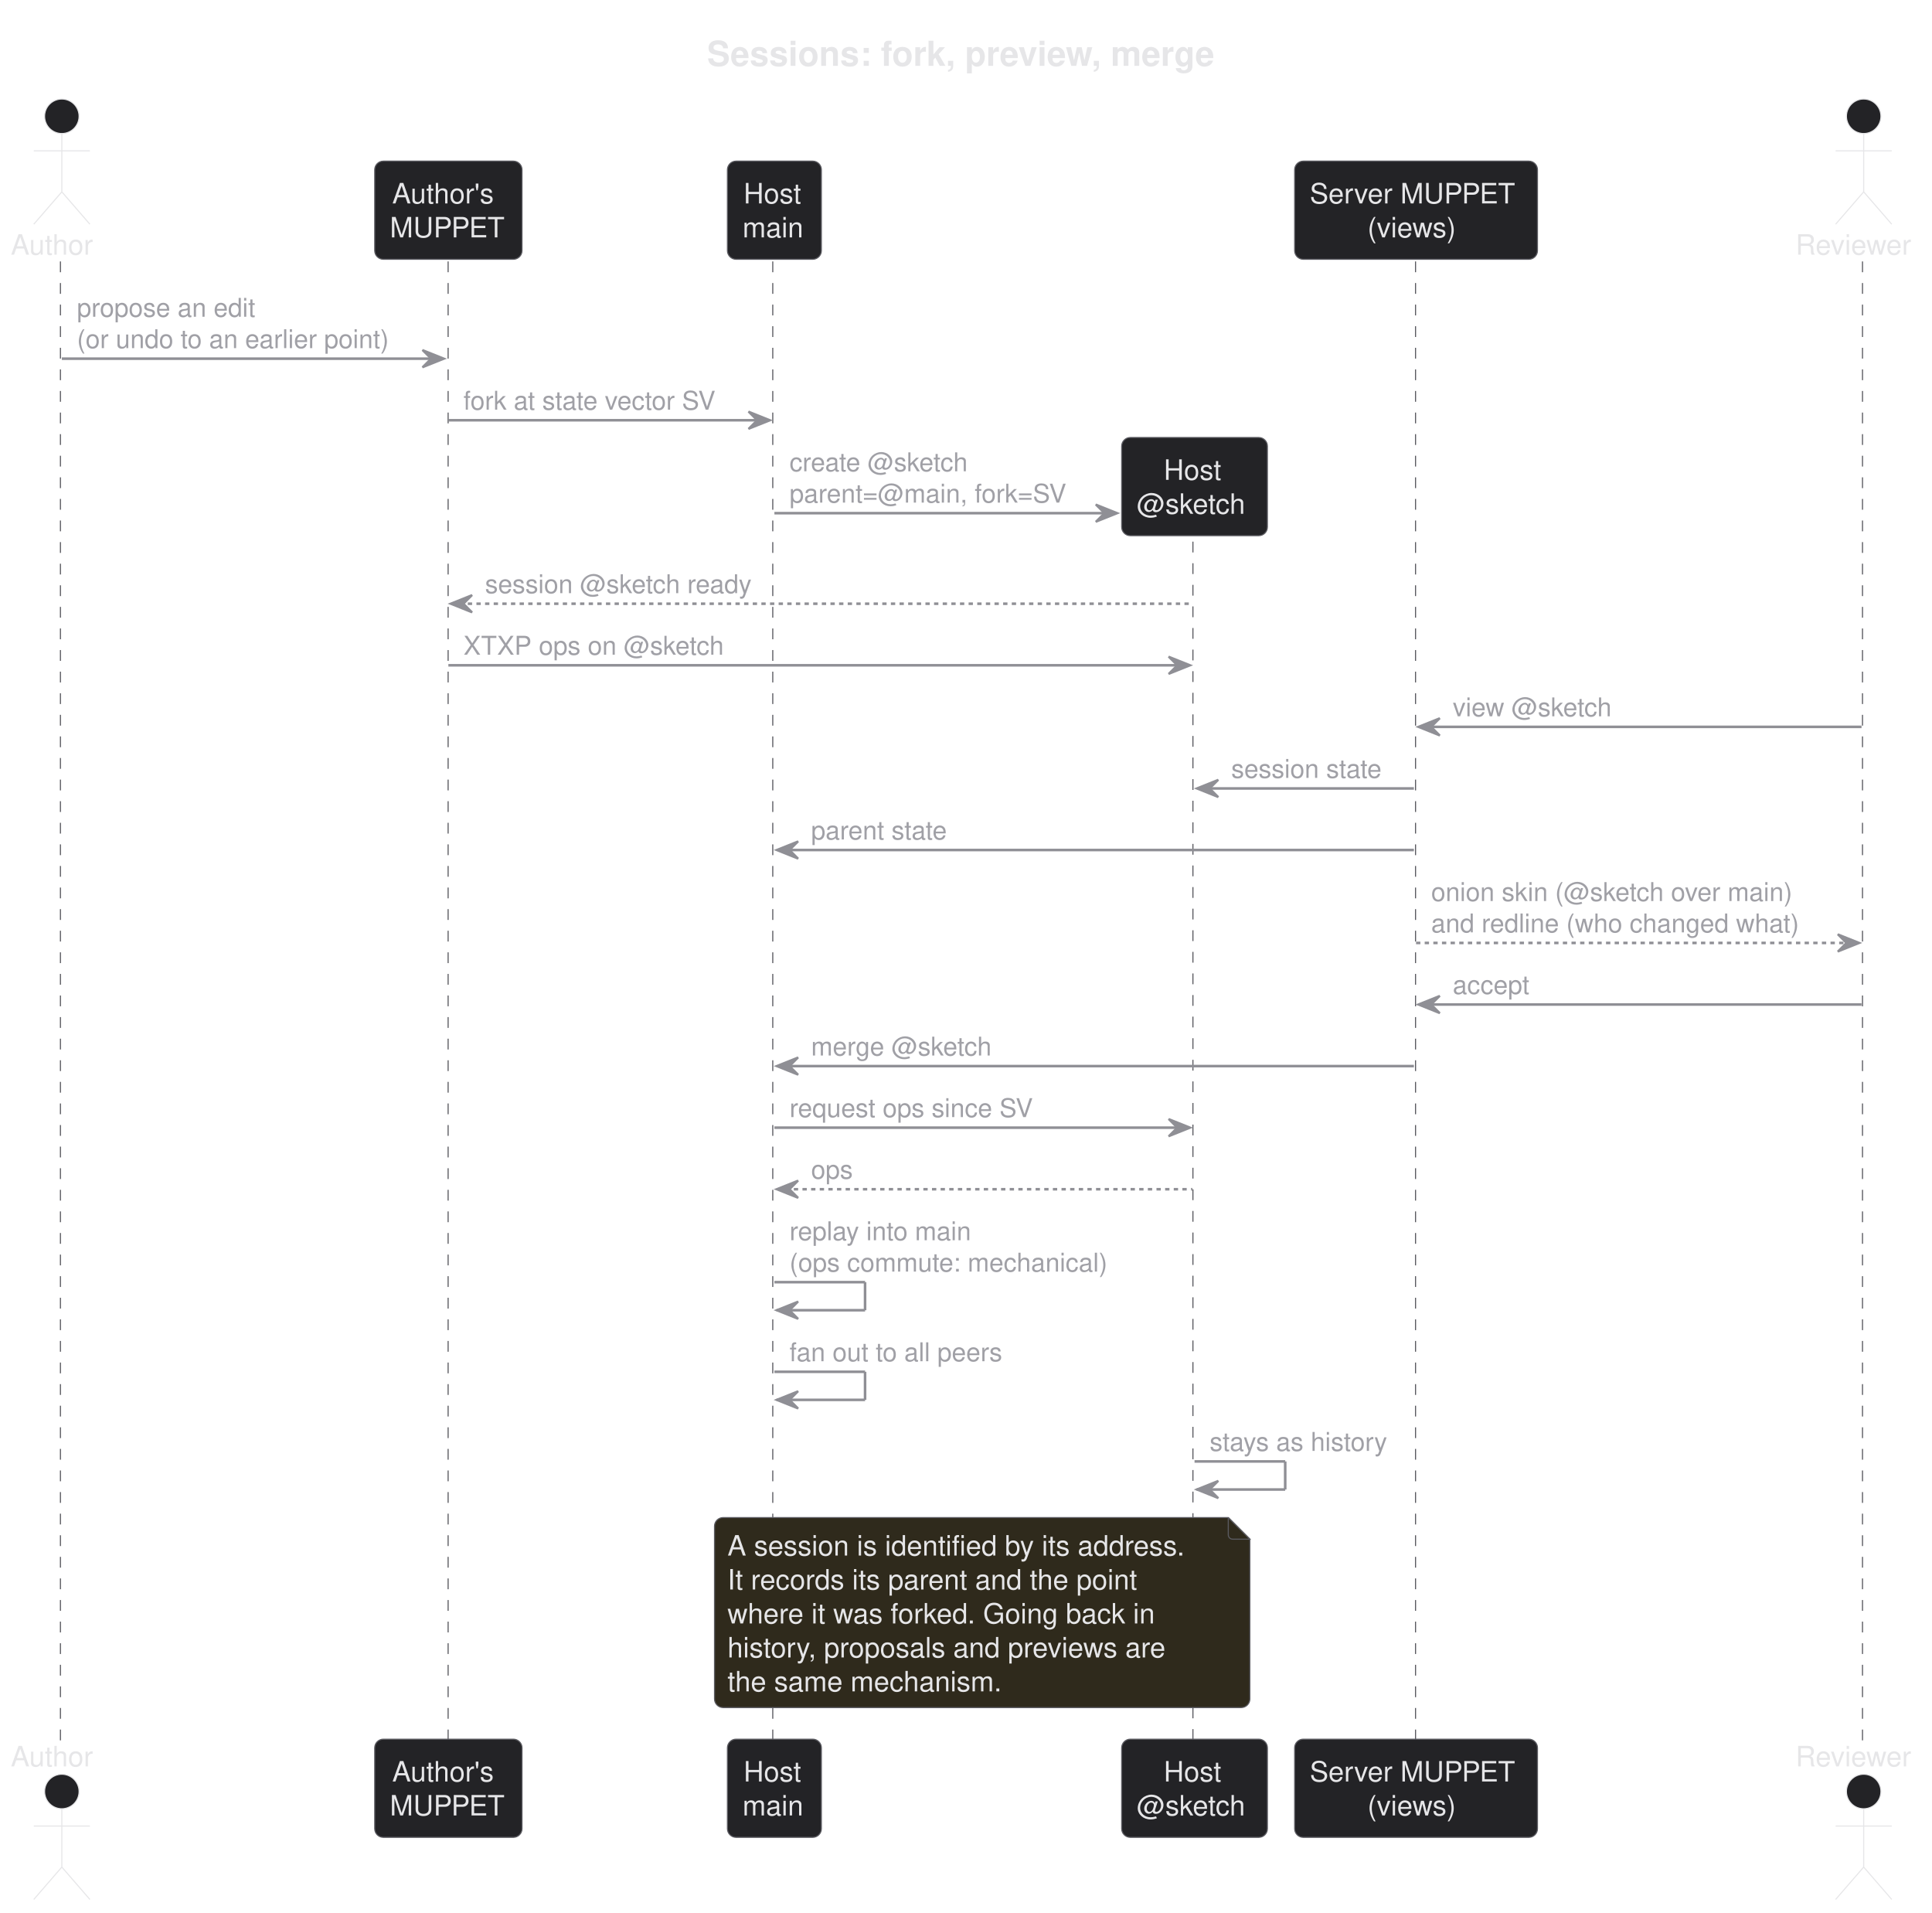
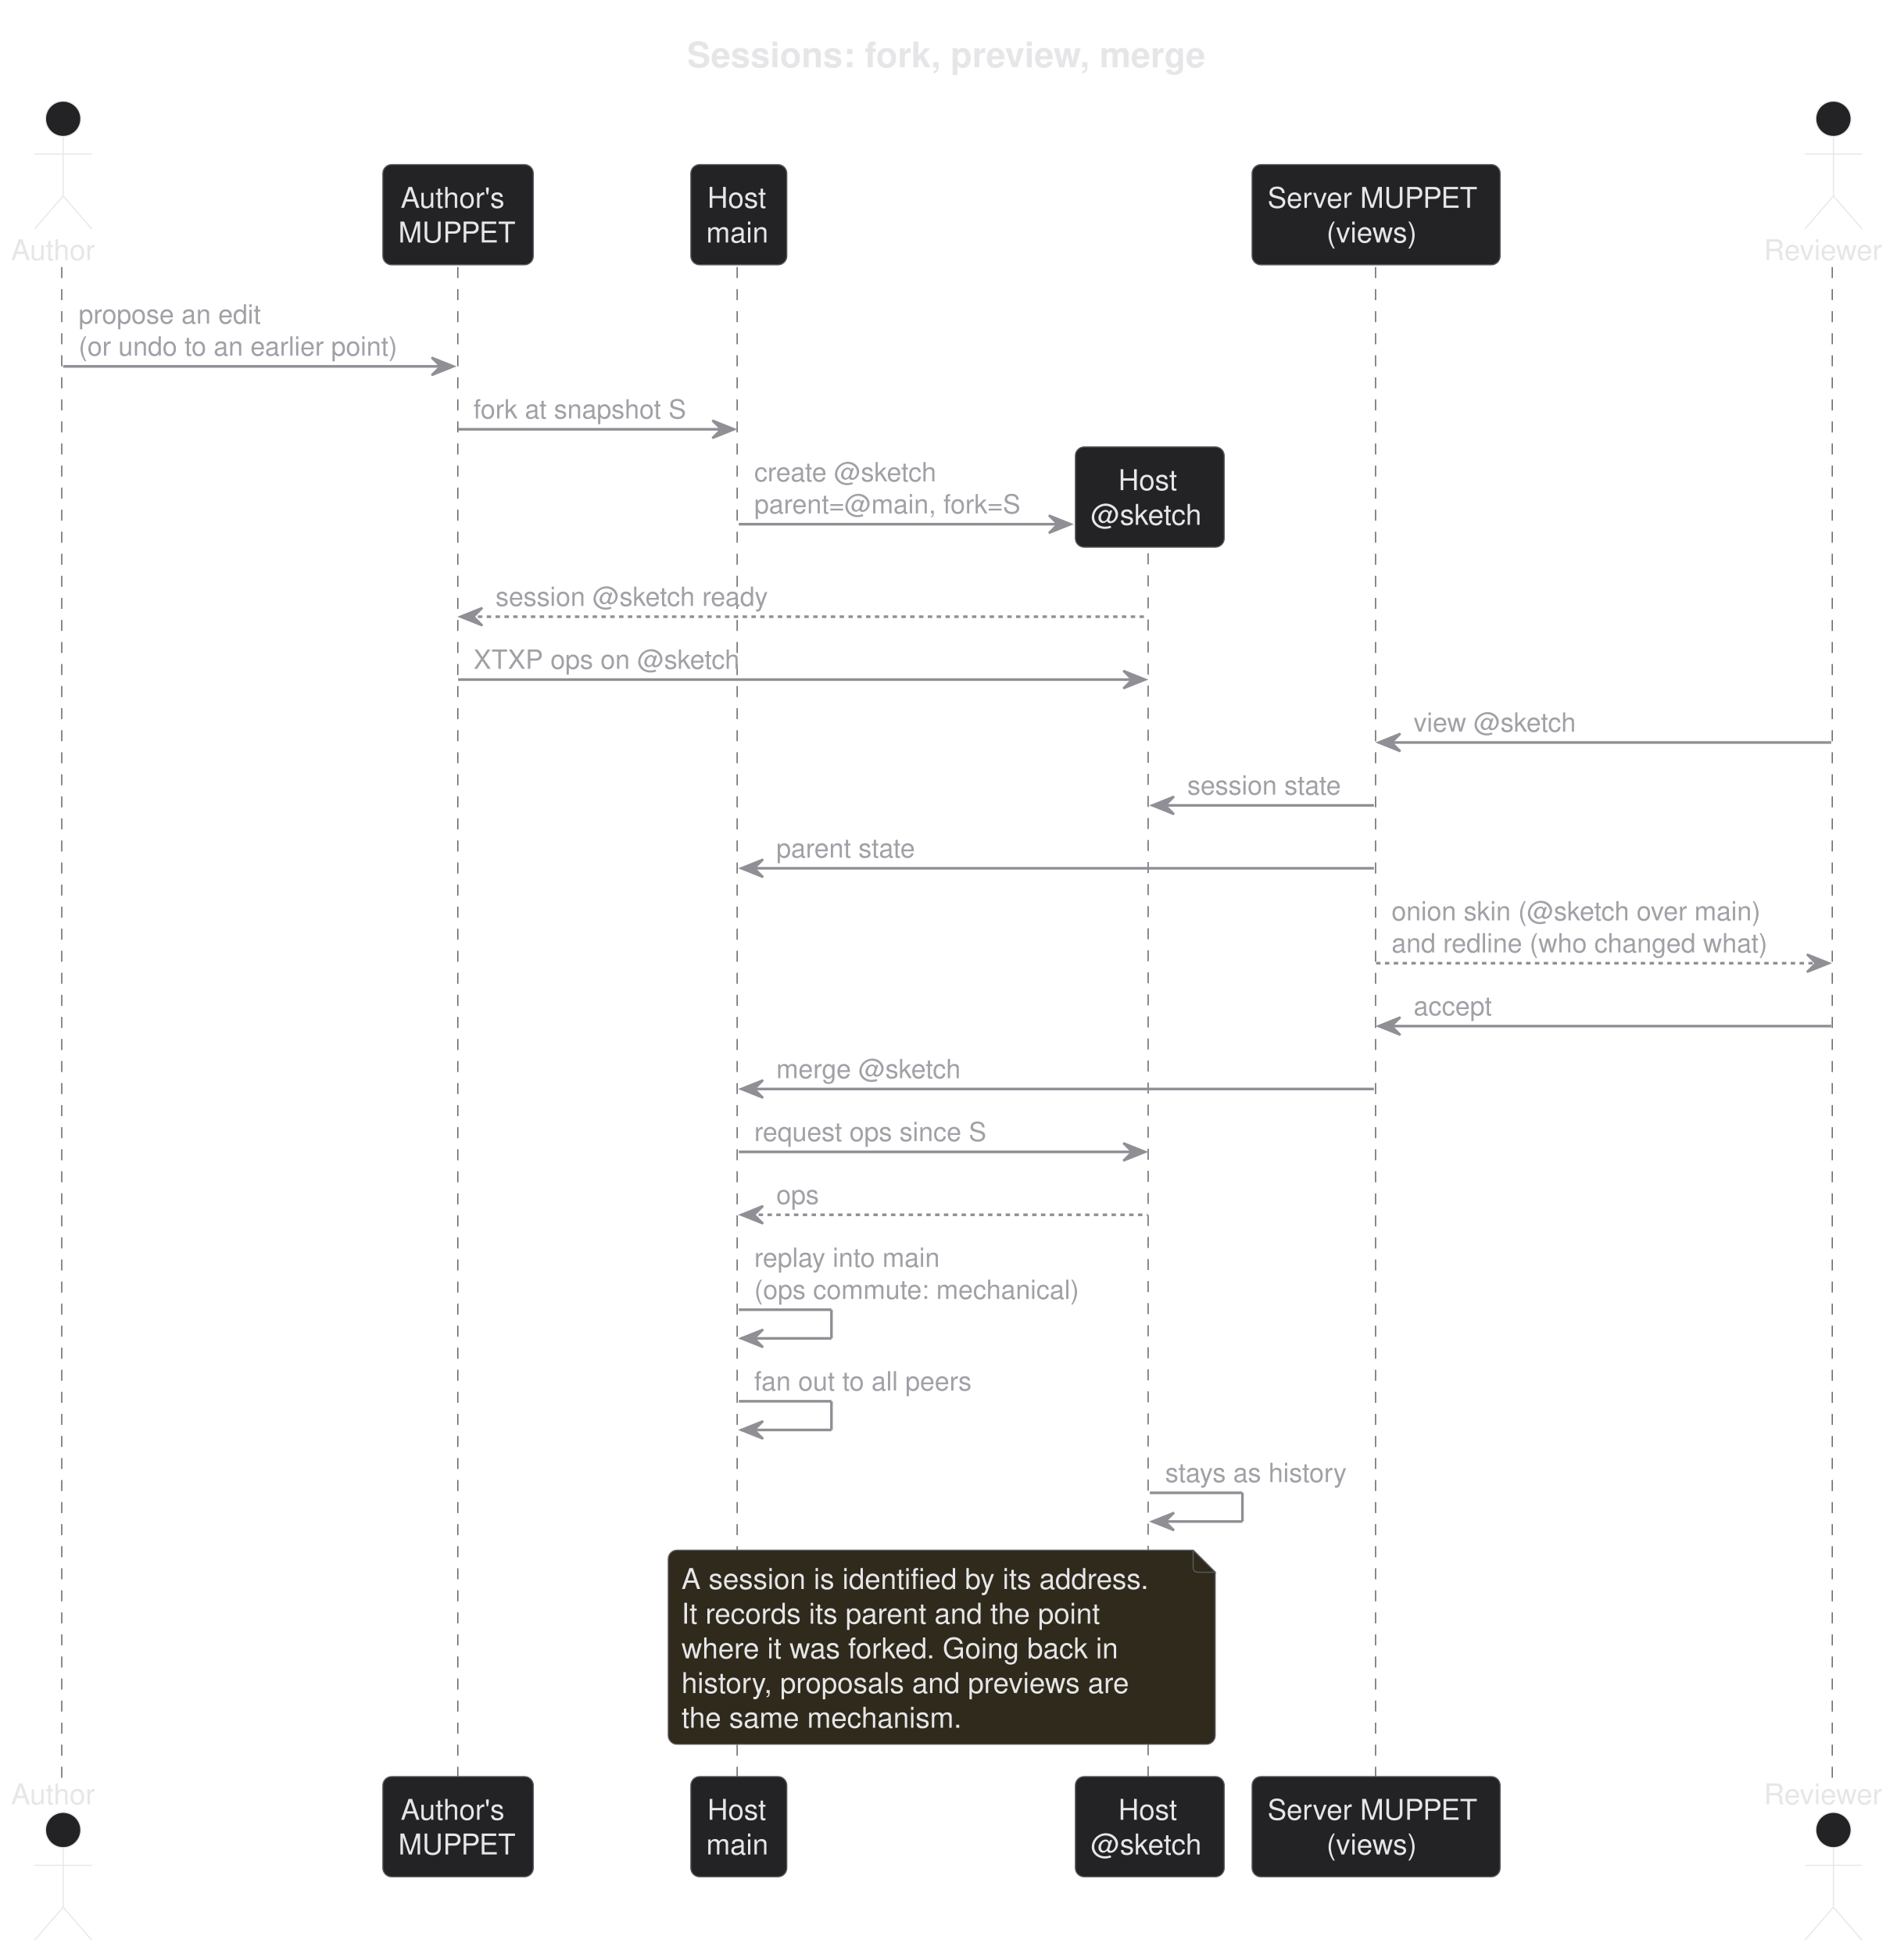
- <svg xmlns="http://www.w3.org/2000/svg" contentStyleType="text/css" data-diagram-type="SEQUENCE" height="886px" preserveAspectRatio="none" style="width:895px;height:886px;" version="1.1" viewBox="0 0 895 886" width="895px" zoomAndPan="magnify">
+ <svg xmlns="http://www.w3.org/2000/svg" contentStyleType="text/css" data-diagram-type="SEQUENCE" height="886px" preserveAspectRatio="none" style="width:863px;height:886px;" version="1.1" viewBox="0 0 863 886" width="863px" zoomAndPan="magnify">
  <defs />
  <g>
-     <text fill="#E6E6E8" font-family="Helvetica" font-size="16" font-weight="bold" lengthAdjust="spacing" textLength="243.859" x="327.519" y="30.5">Sessions: fork, preview, merge</text>
+     <text fill="#E6E6E8" font-family="Helvetica" font-size="16" font-weight="bold" lengthAdjust="spacing" textLength="243.859" x="311.506" y="30.5">Sessions: fork, preview, merge</text>
    <g>
      <rect fill="#000000" fill-opacity="0" height="685.458" width="8" x="24.643" y="121.089" />
      <line style="stroke:#5A5A60;stroke-width:0.5;stroke-dasharray:5,5;" x1="28" x2="28" y1="121.089" y2="806.547" />
    </g>
    <g>
      <rect fill="#000000" fill-opacity="0" height="685.458" width="8" x="203.705" y="121.089" />
      <line style="stroke:#5A5A60;stroke-width:0.5;stroke-dasharray:5,5;" x1="207.591" x2="207.591" y1="121.089" y2="806.547" />
    </g>
    <g>
-       <rect fill="#000000" fill-opacity="0" height="685.458" width="8" x="354.742" y="121.089" />
-       <line style="stroke:#5A5A60;stroke-width:0.5;stroke-dasharray:5,5;" x1="357.984" x2="357.984" y1="121.089" y2="806.547" />
+       <rect fill="#000000" fill-opacity="0" height="685.458" width="8" x="330.994" y="121.089" />
+       <line style="stroke:#5A5A60;stroke-width:0.5;stroke-dasharray:5,5;" x1="334.236" x2="334.236" y1="121.089" y2="806.547" />
    </g>
    <g>
-       <rect fill="#000000" fill-opacity="0" height="565.67" width="8" x="549.372" y="240.877" />
-       <line style="stroke:#5A5A60;stroke-width:0.5;stroke-dasharray:5,5;" x1="552.623" x2="552.623" y1="240.877" y2="806.547" />
+       <rect fill="#000000" fill-opacity="0" height="565.67" width="8" x="517.345" y="240.877" />
+       <line style="stroke:#5A5A60;stroke-width:0.5;stroke-dasharray:5,5;" x1="520.596" x2="520.596" y1="240.877" y2="806.547" />
    </g>
    <g>
-       <rect fill="#000000" fill-opacity="0" height="685.458" width="8" x="651.989" y="121.089" />
-       <line style="stroke:#5A5A60;stroke-width:0.5;stroke-dasharray:5,5;" x1="655.75" x2="655.75" y1="121.089" y2="806.547" />
+       <rect fill="#000000" fill-opacity="0" height="685.458" width="8" x="619.962" y="121.089" />
+       <line style="stroke:#5A5A60;stroke-width:0.5;stroke-dasharray:5,5;" x1="623.723" x2="623.723" y1="121.089" y2="806.547" />
    </g>
    <g>
-       <rect fill="#000000" fill-opacity="0" height="685.458" width="8" x="859.352" y="121.089" />
-       <line style="stroke:#5A5A60;stroke-width:0.5;stroke-dasharray:5,5;" x1="862.807" x2="862.807" y1="121.089" y2="806.547" />
+       <rect fill="#000000" fill-opacity="0" height="685.458" width="8" x="827.325" y="121.089" />
+       <line style="stroke:#5A5A60;stroke-width:0.5;stroke-dasharray:5,5;" x1="830.78" x2="830.78" y1="121.089" y2="806.547" />
    </g>
    <g class="participant participant-head" data-participant="au">
      <text fill="#E6E6E8" font-family="Helvetica" font-size="13" lengthAdjust="spacing" textLength="41.285" x="5" y="117.953">Author</text>
      <ellipse cx="28.643" cy="53.859" fill="#232326" rx="8" ry="8" style="stroke:#E6E6E8;stroke-width:0.5;" />
      <path d="M28.643,61.859 L28.643,88.859 M15.643,69.859 L41.643,69.859 M28.643,88.859 L15.643,103.859 M28.643,88.859 L41.643,103.859" fill="none" style="stroke:#E6E6E8;stroke-width:0.5;" />
    </g>
    <g class="participant participant-tail" data-participant="au">
      <text fill="#E6E6E8" font-family="Helvetica" font-size="13" lengthAdjust="spacing" textLength="41.285" x="5" y="818.141">Author</text>
      <ellipse cx="28.643" cy="829.776" fill="#232326" rx="8" ry="8" style="stroke:#E6E6E8;stroke-width:0.5;" />
      <path d="M28.643,837.776 L28.643,864.776 M15.643,845.776 L41.643,845.776 M28.643,864.776 L15.643,879.776 M28.643,864.776 L41.643,879.776" fill="none" style="stroke:#E6E6E8;stroke-width:0.5;" />
    </g>
    <g class="participant participant-head" data-participant="am">
      <rect fill="#232326" height="45.459" rx="4" ry="4" style="stroke:#5A5A60;stroke-width:0.5;" width="68.228" x="173.591" y="74.63" />
      <text fill="#E6E6E8" font-family="Helvetica" font-size="13" lengthAdjust="spacing" textLength="52.044" x="181.683" y="94.224">Author's</text>
      <text fill="#E6E6E8" font-family="Helvetica" font-size="13" lengthAdjust="spacing" textLength="54.228" x="180.591" y="109.953">MUPPET</text>
    </g>
    <g class="participant participant-tail" data-participant="am">
      <rect fill="#232326" height="45.459" rx="4" ry="4" style="stroke:#5A5A60;stroke-width:0.5;" width="68.228" x="173.591" y="805.547" />
      <text fill="#E6E6E8" font-family="Helvetica" font-size="13" lengthAdjust="spacing" textLength="52.044" x="181.683" y="825.141">Author's</text>
      <text fill="#E6E6E8" font-family="Helvetica" font-size="13" lengthAdjust="spacing" textLength="54.228" x="180.591" y="840.87">MUPPET</text>
    </g>
    <g class="participant participant-head" data-participant="main">
-       <rect fill="#232326" height="45.459" rx="4" ry="4" style="stroke:#5A5A60;stroke-width:0.5;" width="43.517" x="336.984" y="74.63" />
-       <text fill="#E6E6E8" font-family="Helvetica" font-size="13" lengthAdjust="spacing" textLength="28.571" x="344.457" y="94.224">Host</text>
-       <text fill="#E6E6E8" font-family="Helvetica" font-size="13" lengthAdjust="spacing" textLength="29.517" x="343.984" y="109.953">main</text>
+       <rect fill="#232326" height="45.459" rx="4" ry="4" style="stroke:#5A5A60;stroke-width:0.5;" width="43.517" x="313.236" y="74.63" />
+       <text fill="#E6E6E8" font-family="Helvetica" font-size="13" lengthAdjust="spacing" textLength="28.571" x="320.709" y="94.224">Host</text>
+       <text fill="#E6E6E8" font-family="Helvetica" font-size="13" lengthAdjust="spacing" textLength="29.517" x="320.236" y="109.953">main</text>
    </g>
    <g class="participant participant-tail" data-participant="main">
-       <rect fill="#232326" height="45.459" rx="4" ry="4" style="stroke:#5A5A60;stroke-width:0.5;" width="43.517" x="336.984" y="805.547" />
-       <text fill="#E6E6E8" font-family="Helvetica" font-size="13" lengthAdjust="spacing" textLength="28.571" x="344.457" y="825.141">Host</text>
-       <text fill="#E6E6E8" font-family="Helvetica" font-size="13" lengthAdjust="spacing" textLength="29.517" x="343.984" y="840.87">main</text>
+       <rect fill="#232326" height="45.459" rx="4" ry="4" style="stroke:#5A5A60;stroke-width:0.5;" width="43.517" x="313.236" y="805.547" />
+       <text fill="#E6E6E8" font-family="Helvetica" font-size="13" lengthAdjust="spacing" textLength="28.571" x="320.709" y="825.141">Host</text>
+       <text fill="#E6E6E8" font-family="Helvetica" font-size="13" lengthAdjust="spacing" textLength="29.517" x="320.236" y="840.87">main</text>
    </g>
    <g class="participant participant-tail" data-participant="b1">
-       <rect fill="#232326" height="45.459" rx="4" ry="4" style="stroke:#5A5A60;stroke-width:0.5;" width="67.498" x="519.623" y="805.547" />
-       <text fill="#E6E6E8" font-family="Helvetica" font-size="13" lengthAdjust="spacing" textLength="28.571" x="539.087" y="825.141">Host</text>
-       <text fill="#E6E6E8" font-family="Helvetica" font-size="13" lengthAdjust="spacing" textLength="53.498" x="526.623" y="840.87">@sketch</text>
+       <rect fill="#232326" height="45.459" rx="4" ry="4" style="stroke:#5A5A60;stroke-width:0.5;" width="67.498" x="487.596" y="805.547" />
+       <text fill="#E6E6E8" font-family="Helvetica" font-size="13" lengthAdjust="spacing" textLength="28.571" x="507.059" y="825.141">Host</text>
+       <text fill="#E6E6E8" font-family="Helvetica" font-size="13" lengthAdjust="spacing" textLength="53.498" x="494.596" y="840.87">@sketch</text>
    </g>
    <g class="participant participant-head" data-participant="sm">
-       <rect fill="#232326" height="45.459" rx="4" ry="4" style="stroke:#5A5A60;stroke-width:0.5;" width="112.478" x="599.75" y="74.63" />
-       <text fill="#E6E6E8" font-family="Helvetica" font-size="13" lengthAdjust="spacing" textLength="98.478" x="606.75" y="94.224">Server MUPPET</text>
-       <text fill="#E6E6E8" font-family="Helvetica" font-size="13" lengthAdjust="spacing" textLength="45.018" x="633.481" y="109.953">(views)</text>
+       <rect fill="#232326" height="45.459" rx="4" ry="4" style="stroke:#5A5A60;stroke-width:0.5;" width="112.478" x="567.723" y="74.63" />
+       <text fill="#E6E6E8" font-family="Helvetica" font-size="13" lengthAdjust="spacing" textLength="98.478" x="574.723" y="94.224">Server MUPPET</text>
+       <text fill="#E6E6E8" font-family="Helvetica" font-size="13" lengthAdjust="spacing" textLength="45.018" x="601.453" y="109.953">(views)</text>
    </g>
    <g class="participant participant-tail" data-participant="sm">
-       <rect fill="#232326" height="45.459" rx="4" ry="4" style="stroke:#5A5A60;stroke-width:0.5;" width="112.478" x="599.75" y="805.547" />
-       <text fill="#E6E6E8" font-family="Helvetica" font-size="13" lengthAdjust="spacing" textLength="98.478" x="606.75" y="825.141">Server MUPPET</text>
-       <text fill="#E6E6E8" font-family="Helvetica" font-size="13" lengthAdjust="spacing" textLength="45.018" x="633.481" y="840.87">(views)</text>
+       <rect fill="#232326" height="45.459" rx="4" ry="4" style="stroke:#5A5A60;stroke-width:0.5;" width="112.478" x="567.723" y="805.547" />
+       <text fill="#E6E6E8" font-family="Helvetica" font-size="13" lengthAdjust="spacing" textLength="98.478" x="574.723" y="825.141">Server MUPPET</text>
+       <text fill="#E6E6E8" font-family="Helvetica" font-size="13" lengthAdjust="spacing" textLength="45.018" x="601.453" y="840.87">(views)</text>
    </g>
    <g class="participant participant-head" data-participant="rv">
-       <text fill="#E6E6E8" font-family="Helvetica" font-size="13" lengthAdjust="spacing" textLength="57.091" x="831.807" y="117.953">Reviewer</text>
-       <ellipse cx="863.352" cy="53.859" fill="#232326" rx="8" ry="8" style="stroke:#E6E6E8;stroke-width:0.5;" />
-       <path d="M863.352,61.859 L863.352,88.859 M850.352,69.859 L876.352,69.859 M863.352,88.859 L850.352,103.859 M863.352,88.859 L876.352,103.859" fill="none" style="stroke:#E6E6E8;stroke-width:0.5;" />
+       <text fill="#E6E6E8" font-family="Helvetica" font-size="13" lengthAdjust="spacing" textLength="57.091" x="799.78" y="117.953">Reviewer</text>
+       <ellipse cx="831.325" cy="53.859" fill="#232326" rx="8" ry="8" style="stroke:#E6E6E8;stroke-width:0.5;" />
+       <path d="M831.325,61.859 L831.325,88.859 M818.325,69.859 L844.325,69.859 M831.325,88.859 L818.325,103.859 M831.325,88.859 L844.325,103.859" fill="none" style="stroke:#E6E6E8;stroke-width:0.5;" />
    </g>
    <g class="participant participant-tail" data-participant="rv">
-       <text fill="#E6E6E8" font-family="Helvetica" font-size="13" lengthAdjust="spacing" textLength="57.091" x="831.807" y="818.141">Reviewer</text>
-       <ellipse cx="863.352" cy="829.776" fill="#232326" rx="8" ry="8" style="stroke:#E6E6E8;stroke-width:0.5;" />
-       <path d="M863.352,837.776 L863.352,864.776 M850.352,845.776 L876.352,845.776 M863.352,864.776 L850.352,879.776 M863.352,864.776 L876.352,879.776" fill="none" style="stroke:#E6E6E8;stroke-width:0.5;" />
+       <text fill="#E6E6E8" font-family="Helvetica" font-size="13" lengthAdjust="spacing" textLength="57.091" x="799.78" y="818.141">Reviewer</text>
+       <ellipse cx="831.325" cy="829.776" fill="#232326" rx="8" ry="8" style="stroke:#E6E6E8;stroke-width:0.5;" />
+       <path d="M831.325,837.776 L831.325,864.776 M818.325,845.776 L844.325,845.776 M831.325,864.776 L818.325,879.776 M831.325,864.776 L844.325,879.776" fill="none" style="stroke:#E6E6E8;stroke-width:0.5;" />
    </g>
    <g class="message" data-participant-1="au" data-participant-2="am">
      <polygon fill="#8F8F95" points="195.705,162.128,205.705,166.128,195.705,170.128,199.705,166.128" style="stroke:#8F8F95;stroke-width:1;" />
      <line style="stroke:#8F8F95;stroke-width:1.2;" x1="28.643" x2="201.705" y1="166.128" y2="166.128" />
      <text fill="#A0A0A6" font-family="Helvetica" font-size="12" lengthAdjust="spacing" textLength="88.688" x="35.643" y="146.714">propose an edit</text>
      <text fill="#A0A0A6" font-family="Helvetica" font-size="12" lengthAdjust="spacing" textLength="155.062" x="35.643" y="161.233">(or undo to an earlier point)</text>
    </g>
    <g class="message" data-participant-1="am" data-participant-2="main">
-       <polygon fill="#8F8F95" points="346.742,190.648,356.742,194.648,346.742,198.648,350.742,194.648" style="stroke:#8F8F95;stroke-width:1;" />
-       <line style="stroke:#8F8F95;stroke-width:1.2;" x1="207.705" x2="352.742" y1="194.648" y2="194.648" />
-       <text fill="#A0A0A6" font-family="Helvetica" font-size="12" lengthAdjust="spacing" textLength="127.037" x="214.705" y="189.753">fork at state vector SV</text>
+       <polygon fill="#8F8F95" points="322.994,190.648,332.994,194.648,322.994,198.648,326.994,194.648" style="stroke:#8F8F95;stroke-width:1;" />
+       <line style="stroke:#8F8F95;stroke-width:1.2;" x1="207.705" x2="328.994" y1="194.648" y2="194.648" />
+       <text fill="#A0A0A6" font-family="Helvetica" font-size="12" lengthAdjust="spacing" textLength="103.289" x="214.705" y="189.753">fork at snapshot S</text>
    </g>
    <g class="message" data-participant-1="main" data-participant-2="b1">
-       <polygon fill="#8F8F95" points="507.623,233.686,517.623,237.686,507.623,241.686,511.623,237.686" style="stroke:#8F8F95;stroke-width:1;" />
-       <line style="stroke:#8F8F95;stroke-width:1.2;" x1="358.742" x2="513.623" y1="237.686" y2="237.686" />
-       <text fill="#A0A0A6" font-family="Helvetica" font-size="12" lengthAdjust="spacing" textLength="88.787" x="365.742" y="218.273">create @sketch</text>
-       <text fill="#A0A0A6" font-family="Helvetica" font-size="12" lengthAdjust="spacing" textLength="136.881" x="365.742" y="232.792">parent=@main, fork=SV</text>
+       <polygon fill="#8F8F95" points="475.596,233.686,485.596,237.686,475.596,241.686,479.596,237.686" style="stroke:#8F8F95;stroke-width:1;" />
+       <line style="stroke:#8F8F95;stroke-width:1.2;" x1="334.994" x2="481.596" y1="237.686" y2="237.686" />
+       <text fill="#A0A0A6" font-family="Helvetica" font-size="12" lengthAdjust="spacing" textLength="88.787" x="341.994" y="218.273">create @sketch</text>
+       <text fill="#A0A0A6" font-family="Helvetica" font-size="12" lengthAdjust="spacing" textLength="128.602" x="341.994" y="232.792">parent=@main, fork=S</text>
    </g>
-     <rect fill="#232326" height="45.459" rx="4" ry="4" style="stroke:#5A5A60;stroke-width:0.5;" width="67.498" x="519.623" y="202.648" />
-     <text fill="#E6E6E8" font-family="Helvetica" font-size="13" lengthAdjust="spacing" textLength="28.571" x="539.087" y="222.241">Host</text>
-     <text fill="#E6E6E8" font-family="Helvetica" font-size="13" lengthAdjust="spacing" textLength="53.498" x="526.623" y="237.971">@sketch</text>
+     <rect fill="#232326" height="45.459" rx="4" ry="4" style="stroke:#5A5A60;stroke-width:0.5;" width="67.498" x="487.596" y="202.648" />
+     <text fill="#E6E6E8" font-family="Helvetica" font-size="13" lengthAdjust="spacing" textLength="28.571" x="507.059" y="222.241">Host</text>
+     <text fill="#E6E6E8" font-family="Helvetica" font-size="13" lengthAdjust="spacing" textLength="53.498" x="494.596" y="237.971">@sketch</text>
    <g class="message" data-participant-1="b1" data-participant-2="am">
      <polygon fill="#8F8F95" points="218.705,275.626,208.705,279.626,218.705,283.626,214.705,279.626" style="stroke:#8F8F95;stroke-width:1;" />
-       <line style="stroke:#8F8F95;stroke-width:1.2;stroke-dasharray:2,2;" x1="212.705" x2="552.372" y1="279.626" y2="279.626" />
+       <line style="stroke:#8F8F95;stroke-width:1.2;stroke-dasharray:2,2;" x1="212.705" x2="520.345" y1="279.626" y2="279.626" />
      <text fill="#A0A0A6" font-family="Helvetica" font-size="12" lengthAdjust="spacing" textLength="131.666" x="224.705" y="274.731">session @sketch ready</text>
    </g>
    <g class="message" data-participant-1="am" data-participant-2="b1">
-       <polygon fill="#8F8F95" points="541.372,304.146,551.372,308.146,541.372,312.146,545.372,308.146" style="stroke:#8F8F95;stroke-width:1;" />
-       <line style="stroke:#8F8F95;stroke-width:1.2;" x1="207.705" x2="547.372" y1="308.146" y2="308.146" />
+       <polygon fill="#8F8F95" points="509.345,304.146,519.345,308.146,509.345,312.146,513.345,308.146" style="stroke:#8F8F95;stroke-width:1;" />
+       <line style="stroke:#8F8F95;stroke-width:1.2;" x1="207.705" x2="515.345" y1="308.146" y2="308.146" />
      <text fill="#A0A0A6" font-family="Helvetica" font-size="12" lengthAdjust="spacing" textLength="126.451" x="214.705" y="303.251">XTXP ops on @sketch</text>
    </g>
    <g class="message" data-participant-1="rv" data-participant-2="sm">
-       <polygon fill="#8F8F95" points="666.989,332.665,656.989,336.665,666.989,340.665,662.989,336.665" style="stroke:#8F8F95;stroke-width:1;" />
-       <line style="stroke:#8F8F95;stroke-width:1.2;" x1="660.989" x2="862.352" y1="336.665" y2="336.665" />
-       <text fill="#A0A0A6" font-family="Helvetica" font-size="12" lengthAdjust="spacing" textLength="79.225" x="672.989" y="331.771">view @sketch</text>
+       <polygon fill="#8F8F95" points="634.962,332.665,624.962,336.665,634.962,340.665,630.962,336.665" style="stroke:#8F8F95;stroke-width:1;" />
+       <line style="stroke:#8F8F95;stroke-width:1.2;" x1="628.962" x2="830.325" y1="336.665" y2="336.665" />
+       <text fill="#A0A0A6" font-family="Helvetica" font-size="12" lengthAdjust="spacing" textLength="79.225" x="640.962" y="331.771">view @sketch</text>
    </g>
    <g class="message" data-participant-1="sm" data-participant-2="b1">
-       <polygon fill="#8F8F95" points="564.372,361.185,554.372,365.185,564.372,369.185,560.372,365.185" style="stroke:#8F8F95;stroke-width:1;" />
-       <line style="stroke:#8F8F95;stroke-width:1.2;" x1="558.372" x2="654.989" y1="365.185" y2="365.185" />
-       <text fill="#A0A0A6" font-family="Helvetica" font-size="12" lengthAdjust="spacing" textLength="74.484" x="570.372" y="360.29">session state</text>
+       <polygon fill="#8F8F95" points="532.345,361.185,522.345,365.185,532.345,369.185,528.345,365.185" style="stroke:#8F8F95;stroke-width:1;" />
+       <line style="stroke:#8F8F95;stroke-width:1.2;" x1="526.345" x2="622.962" y1="365.185" y2="365.185" />
+       <text fill="#A0A0A6" font-family="Helvetica" font-size="12" lengthAdjust="spacing" textLength="74.484" x="538.345" y="360.29">session state</text>
    </g>
    <g class="message" data-participant-1="sm" data-participant-2="main">
-       <polygon fill="#8F8F95" points="369.742,389.704,359.742,393.704,369.742,397.704,365.742,393.704" style="stroke:#8F8F95;stroke-width:1;" />
-       <line style="stroke:#8F8F95;stroke-width:1.2;" x1="363.742" x2="654.989" y1="393.704" y2="393.704" />
-       <text fill="#A0A0A6" font-family="Helvetica" font-size="12" lengthAdjust="spacing" textLength="67.91" x="375.742" y="388.81">parent state</text>
+       <polygon fill="#8F8F95" points="345.994,389.704,335.994,393.704,345.994,397.704,341.994,393.704" style="stroke:#8F8F95;stroke-width:1;" />
+       <line style="stroke:#8F8F95;stroke-width:1.2;" x1="339.994" x2="622.962" y1="393.704" y2="393.704" />
+       <text fill="#A0A0A6" font-family="Helvetica" font-size="12" lengthAdjust="spacing" textLength="67.91" x="351.994" y="388.81">parent state</text>
    </g>
    <g class="message" data-participant-1="sm" data-participant-2="rv">
-       <polygon fill="#8F8F95" points="851.352,432.743,861.352,436.743,851.352,440.743,855.352,436.743" style="stroke:#8F8F95;stroke-width:1;" />
-       <line style="stroke:#8F8F95;stroke-width:1.2;stroke-dasharray:2,2;" x1="655.989" x2="857.352" y1="436.743" y2="436.743" />
-       <text fill="#A0A0A6" font-family="Helvetica" font-size="12" lengthAdjust="spacing" textLength="178.728" x="662.989" y="417.329">onion skin (@sketch over main)</text>
-       <text fill="#A0A0A6" font-family="Helvetica" font-size="12" lengthAdjust="spacing" textLength="183.363" x="662.989" y="431.849">and redline (who changed what)</text>
+       <polygon fill="#8F8F95" points="819.325,432.743,829.325,436.743,819.325,440.743,823.325,436.743" style="stroke:#8F8F95;stroke-width:1;" />
+       <line style="stroke:#8F8F95;stroke-width:1.2;stroke-dasharray:2,2;" x1="623.962" x2="825.325" y1="436.743" y2="436.743" />
+       <text fill="#A0A0A6" font-family="Helvetica" font-size="12" lengthAdjust="spacing" textLength="178.728" x="630.962" y="417.329">onion skin (@sketch over main)</text>
+       <text fill="#A0A0A6" font-family="Helvetica" font-size="12" lengthAdjust="spacing" textLength="183.363" x="630.962" y="431.849">and redline (who changed what)</text>
    </g>
    <g class="message" data-participant-1="rv" data-participant-2="sm">
-       <polygon fill="#8F8F95" points="666.989,461.263,656.989,465.263,666.989,469.263,662.989,465.263" style="stroke:#8F8F95;stroke-width:1;" />
-       <line style="stroke:#8F8F95;stroke-width:1.2;" x1="660.989" x2="862.352" y1="465.263" y2="465.263" />
-       <text fill="#A0A0A6" font-family="Helvetica" font-size="12" lengthAdjust="spacing" textLength="38.719" x="672.989" y="460.368">accept</text>
+       <polygon fill="#8F8F95" points="634.962,461.263,624.962,465.263,634.962,469.263,630.962,465.263" style="stroke:#8F8F95;stroke-width:1;" />
+       <line style="stroke:#8F8F95;stroke-width:1.2;" x1="628.962" x2="830.325" y1="465.263" y2="465.263" />
+       <text fill="#A0A0A6" font-family="Helvetica" font-size="12" lengthAdjust="spacing" textLength="38.719" x="640.962" y="460.368">accept</text>
    </g>
    <g class="message" data-participant-1="sm" data-participant-2="main">
-       <polygon fill="#8F8F95" points="369.742,489.782,359.742,493.782,369.742,497.782,365.742,493.782" style="stroke:#8F8F95;stroke-width:1;" />
-       <line style="stroke:#8F8F95;stroke-width:1.2;" x1="363.742" x2="654.989" y1="493.782" y2="493.782" />
-       <text fill="#A0A0A6" font-family="Helvetica" font-size="12" lengthAdjust="spacing" textLength="89.139" x="375.742" y="488.888">merge @sketch</text>
+       <polygon fill="#8F8F95" points="345.994,489.782,335.994,493.782,345.994,497.782,341.994,493.782" style="stroke:#8F8F95;stroke-width:1;" />
+       <line style="stroke:#8F8F95;stroke-width:1.2;" x1="339.994" x2="622.962" y1="493.782" y2="493.782" />
+       <text fill="#A0A0A6" font-family="Helvetica" font-size="12" lengthAdjust="spacing" textLength="89.139" x="351.994" y="488.888">merge @sketch</text>
    </g>
    <g class="message" data-participant-1="main" data-participant-2="b1">
-       <polygon fill="#8F8F95" points="541.372,518.302,551.372,522.302,541.372,526.302,545.372,522.302" style="stroke:#8F8F95;stroke-width:1;" />
-       <line style="stroke:#8F8F95;stroke-width:1.2;" x1="358.742" x2="547.372" y1="522.302" y2="522.302" />
-       <text fill="#A0A0A6" font-family="Helvetica" font-size="12" lengthAdjust="spacing" textLength="120.375" x="365.742" y="517.407">request ops since SV</text>
+       <polygon fill="#8F8F95" points="509.345,518.302,519.345,522.302,509.345,526.302,513.345,522.302" style="stroke:#8F8F95;stroke-width:1;" />
+       <line style="stroke:#8F8F95;stroke-width:1.2;" x1="334.994" x2="515.345" y1="522.302" y2="522.302" />
+       <text fill="#A0A0A6" font-family="Helvetica" font-size="12" lengthAdjust="spacing" textLength="112.096" x="341.994" y="517.407">request ops since S</text>
    </g>
    <g class="message" data-participant-1="b1" data-participant-2="main">
-       <polygon fill="#8F8F95" points="369.742,546.821,359.742,550.821,369.742,554.821,365.742,550.821" style="stroke:#8F8F95;stroke-width:1;" />
-       <line style="stroke:#8F8F95;stroke-width:1.2;stroke-dasharray:2,2;" x1="363.742" x2="552.372" y1="550.821" y2="550.821" />
-       <text fill="#A0A0A6" font-family="Helvetica" font-size="12" lengthAdjust="spacing" textLength="20.877" x="375.742" y="545.927">ops</text>
+       <polygon fill="#8F8F95" points="345.994,546.821,335.994,550.821,345.994,554.821,341.994,550.821" style="stroke:#8F8F95;stroke-width:1;" />
+       <line style="stroke:#8F8F95;stroke-width:1.2;stroke-dasharray:2,2;" x1="339.994" x2="520.345" y1="550.821" y2="550.821" />
+       <text fill="#A0A0A6" font-family="Helvetica" font-size="12" lengthAdjust="spacing" textLength="20.877" x="351.994" y="545.927">ops</text>
    </g>
    <g class="message" data-participant-1="main" data-participant-2="main">
-       <line style="stroke:#8F8F95;stroke-width:1.2;" x1="358.742" x2="400.742" y1="593.86" y2="593.86" />
-       <line style="stroke:#8F8F95;stroke-width:1.2;" x1="400.742" x2="400.742" y1="593.86" y2="606.86" />
-       <line style="stroke:#8F8F95;stroke-width:1.2;" x1="359.742" x2="400.742" y1="606.86" y2="606.86" />
-       <polygon fill="#8F8F95" points="369.742,602.86,359.742,606.86,369.742,610.86,365.742,606.86" style="stroke:#8F8F95;stroke-width:1;" />
-       <text fill="#A0A0A6" font-family="Helvetica" font-size="12" lengthAdjust="spacing" textLength="90.363" x="365.742" y="574.446">replay into main</text>
-       <text fill="#A0A0A6" font-family="Helvetica" font-size="12" lengthAdjust="spacing" textLength="157.623" x="365.742" y="588.966">(ops commute: mechanical)</text>
+       <line style="stroke:#8F8F95;stroke-width:1.2;" x1="334.994" x2="376.994" y1="593.86" y2="593.86" />
+       <line style="stroke:#8F8F95;stroke-width:1.2;" x1="376.994" x2="376.994" y1="593.86" y2="606.86" />
+       <line style="stroke:#8F8F95;stroke-width:1.2;" x1="335.994" x2="376.994" y1="606.86" y2="606.86" />
+       <polygon fill="#8F8F95" points="345.994,602.86,335.994,606.86,345.994,610.86,341.994,606.86" style="stroke:#8F8F95;stroke-width:1;" />
+       <text fill="#A0A0A6" font-family="Helvetica" font-size="12" lengthAdjust="spacing" textLength="90.363" x="341.994" y="574.446">replay into main</text>
+       <text fill="#A0A0A6" font-family="Helvetica" font-size="12" lengthAdjust="spacing" textLength="157.623" x="341.994" y="588.966">(ops commute: mechanical)</text>
    </g>
    <g class="message" data-participant-1="main" data-participant-2="main">
-       <line style="stroke:#8F8F95;stroke-width:1.2;" x1="358.742" x2="400.742" y1="635.38" y2="635.38" />
-       <line style="stroke:#8F8F95;stroke-width:1.2;" x1="400.742" x2="400.742" y1="635.38" y2="648.38" />
-       <line style="stroke:#8F8F95;stroke-width:1.2;" x1="359.742" x2="400.742" y1="648.38" y2="648.38" />
-       <polygon fill="#8F8F95" points="369.742,644.38,359.742,648.38,369.742,652.38,365.742,648.38" style="stroke:#8F8F95;stroke-width:1;" />
-       <text fill="#A0A0A6" font-family="Helvetica" font-size="12" lengthAdjust="spacing" textLength="105.85" x="365.742" y="630.485">fan out to all peers</text>
+       <line style="stroke:#8F8F95;stroke-width:1.2;" x1="334.994" x2="376.994" y1="635.38" y2="635.38" />
+       <line style="stroke:#8F8F95;stroke-width:1.2;" x1="376.994" x2="376.994" y1="635.38" y2="648.38" />
+       <line style="stroke:#8F8F95;stroke-width:1.2;" x1="335.994" x2="376.994" y1="648.38" y2="648.38" />
+       <polygon fill="#8F8F95" points="345.994,644.38,335.994,648.38,345.994,652.38,341.994,648.38" style="stroke:#8F8F95;stroke-width:1;" />
+       <text fill="#A0A0A6" font-family="Helvetica" font-size="12" lengthAdjust="spacing" textLength="105.85" x="341.994" y="630.485">fan out to all peers</text>
    </g>
    <g class="message" data-participant-1="b1" data-participant-2="b1">
-       <line style="stroke:#8F8F95;stroke-width:1.2;" x1="553.372" x2="595.372" y1="676.899" y2="676.899" />
-       <line style="stroke:#8F8F95;stroke-width:1.2;" x1="595.372" x2="595.372" y1="676.899" y2="689.899" />
-       <line style="stroke:#8F8F95;stroke-width:1.2;" x1="554.372" x2="595.372" y1="689.899" y2="689.899" />
-       <polygon fill="#8F8F95" points="564.372,685.899,554.372,689.899,564.372,693.899,560.372,689.899" style="stroke:#8F8F95;stroke-width:1;" />
-       <text fill="#A0A0A6" font-family="Helvetica" font-size="12" lengthAdjust="spacing" textLength="88.617" x="560.372" y="672.005">stays as history</text>
+       <line style="stroke:#8F8F95;stroke-width:1.2;" x1="521.345" x2="563.345" y1="676.899" y2="676.899" />
+       <line style="stroke:#8F8F95;stroke-width:1.2;" x1="563.345" x2="563.345" y1="676.899" y2="689.899" />
+       <line style="stroke:#8F8F95;stroke-width:1.2;" x1="522.345" x2="563.345" y1="689.899" y2="689.899" />
+       <polygon fill="#8F8F95" points="532.345,685.899,522.345,689.899,532.345,693.899,528.345,689.899" style="stroke:#8F8F95;stroke-width:1;" />
+       <text fill="#A0A0A6" font-family="Helvetica" font-size="12" lengthAdjust="spacing" textLength="88.617" x="528.345" y="672.005">stays as history</text>
    </g>
-     <path d="M331,706.899 L331,786.899 A4,4 0 0 0 335,790.899 L575,790.899 A4,4 0 0 0 579,786.899 L579,712.899 L569,702.899 L335,702.899 A4,4 0 0 0 331,706.899" fill="#2F2A1C" style="stroke:#5A5A60;stroke-width:0.5;" />
-     <path d="M569,702.899 L569,710.899 A2,2 0 0 0 571,712.899 L579,712.899 L569,702.899" fill="#2F2A1C" style="stroke:#5A5A60;stroke-width:0.5;" />
-     <text fill="#E6E6E8" font-family="Helvetica" font-size="13" lengthAdjust="spacing" textLength="227.665" x="337" y="720.493">A session is identified by its address.</text>
-     <text fill="#E6E6E8" font-family="Helvetica" font-size="13" lengthAdjust="spacing" textLength="204.318" x="337" y="736.223">It records its parent and the point</text>
-     <text fill="#E6E6E8" font-family="Helvetica" font-size="13" lengthAdjust="spacing" textLength="213.383" x="337" y="751.952">where it was forked. Going back in</text>
-     <text fill="#E6E6E8" font-family="Helvetica" font-size="13" lengthAdjust="spacing" textLength="219.572" x="337" y="767.682">history, proposals and previews are</text>
-     <text fill="#E6E6E8" font-family="Helvetica" font-size="13" lengthAdjust="spacing" textLength="134.164" x="337" y="783.411">the same mechanism.</text>
+     <path d="M303,706.899 L303,786.899 A4,4 0 0 0 307,790.899 L547,790.899 A4,4 0 0 0 551,786.899 L551,712.899 L541,702.899 L307,702.899 A4,4 0 0 0 303,706.899" fill="#2F2A1C" style="stroke:#5A5A60;stroke-width:0.5;" />
+     <path d="M541,702.899 L541,710.899 A2,2 0 0 0 543,712.899 L551,712.899 L541,702.899" fill="#2F2A1C" style="stroke:#5A5A60;stroke-width:0.5;" />
+     <text fill="#E6E6E8" font-family="Helvetica" font-size="13" lengthAdjust="spacing" textLength="227.665" x="309" y="720.493">A session is identified by its address.</text>
+     <text fill="#E6E6E8" font-family="Helvetica" font-size="13" lengthAdjust="spacing" textLength="204.318" x="309" y="736.223">It records its parent and the point</text>
+     <text fill="#E6E6E8" font-family="Helvetica" font-size="13" lengthAdjust="spacing" textLength="213.383" x="309" y="751.952">where it was forked. Going back in</text>
+     <text fill="#E6E6E8" font-family="Helvetica" font-size="13" lengthAdjust="spacing" textLength="219.572" x="309" y="767.682">history, proposals and previews are</text>
+     <text fill="#E6E6E8" font-family="Helvetica" font-size="13" lengthAdjust="spacing" textLength="134.164" x="309" y="783.411">the same mechanism.</text>
  </g>
</svg>
